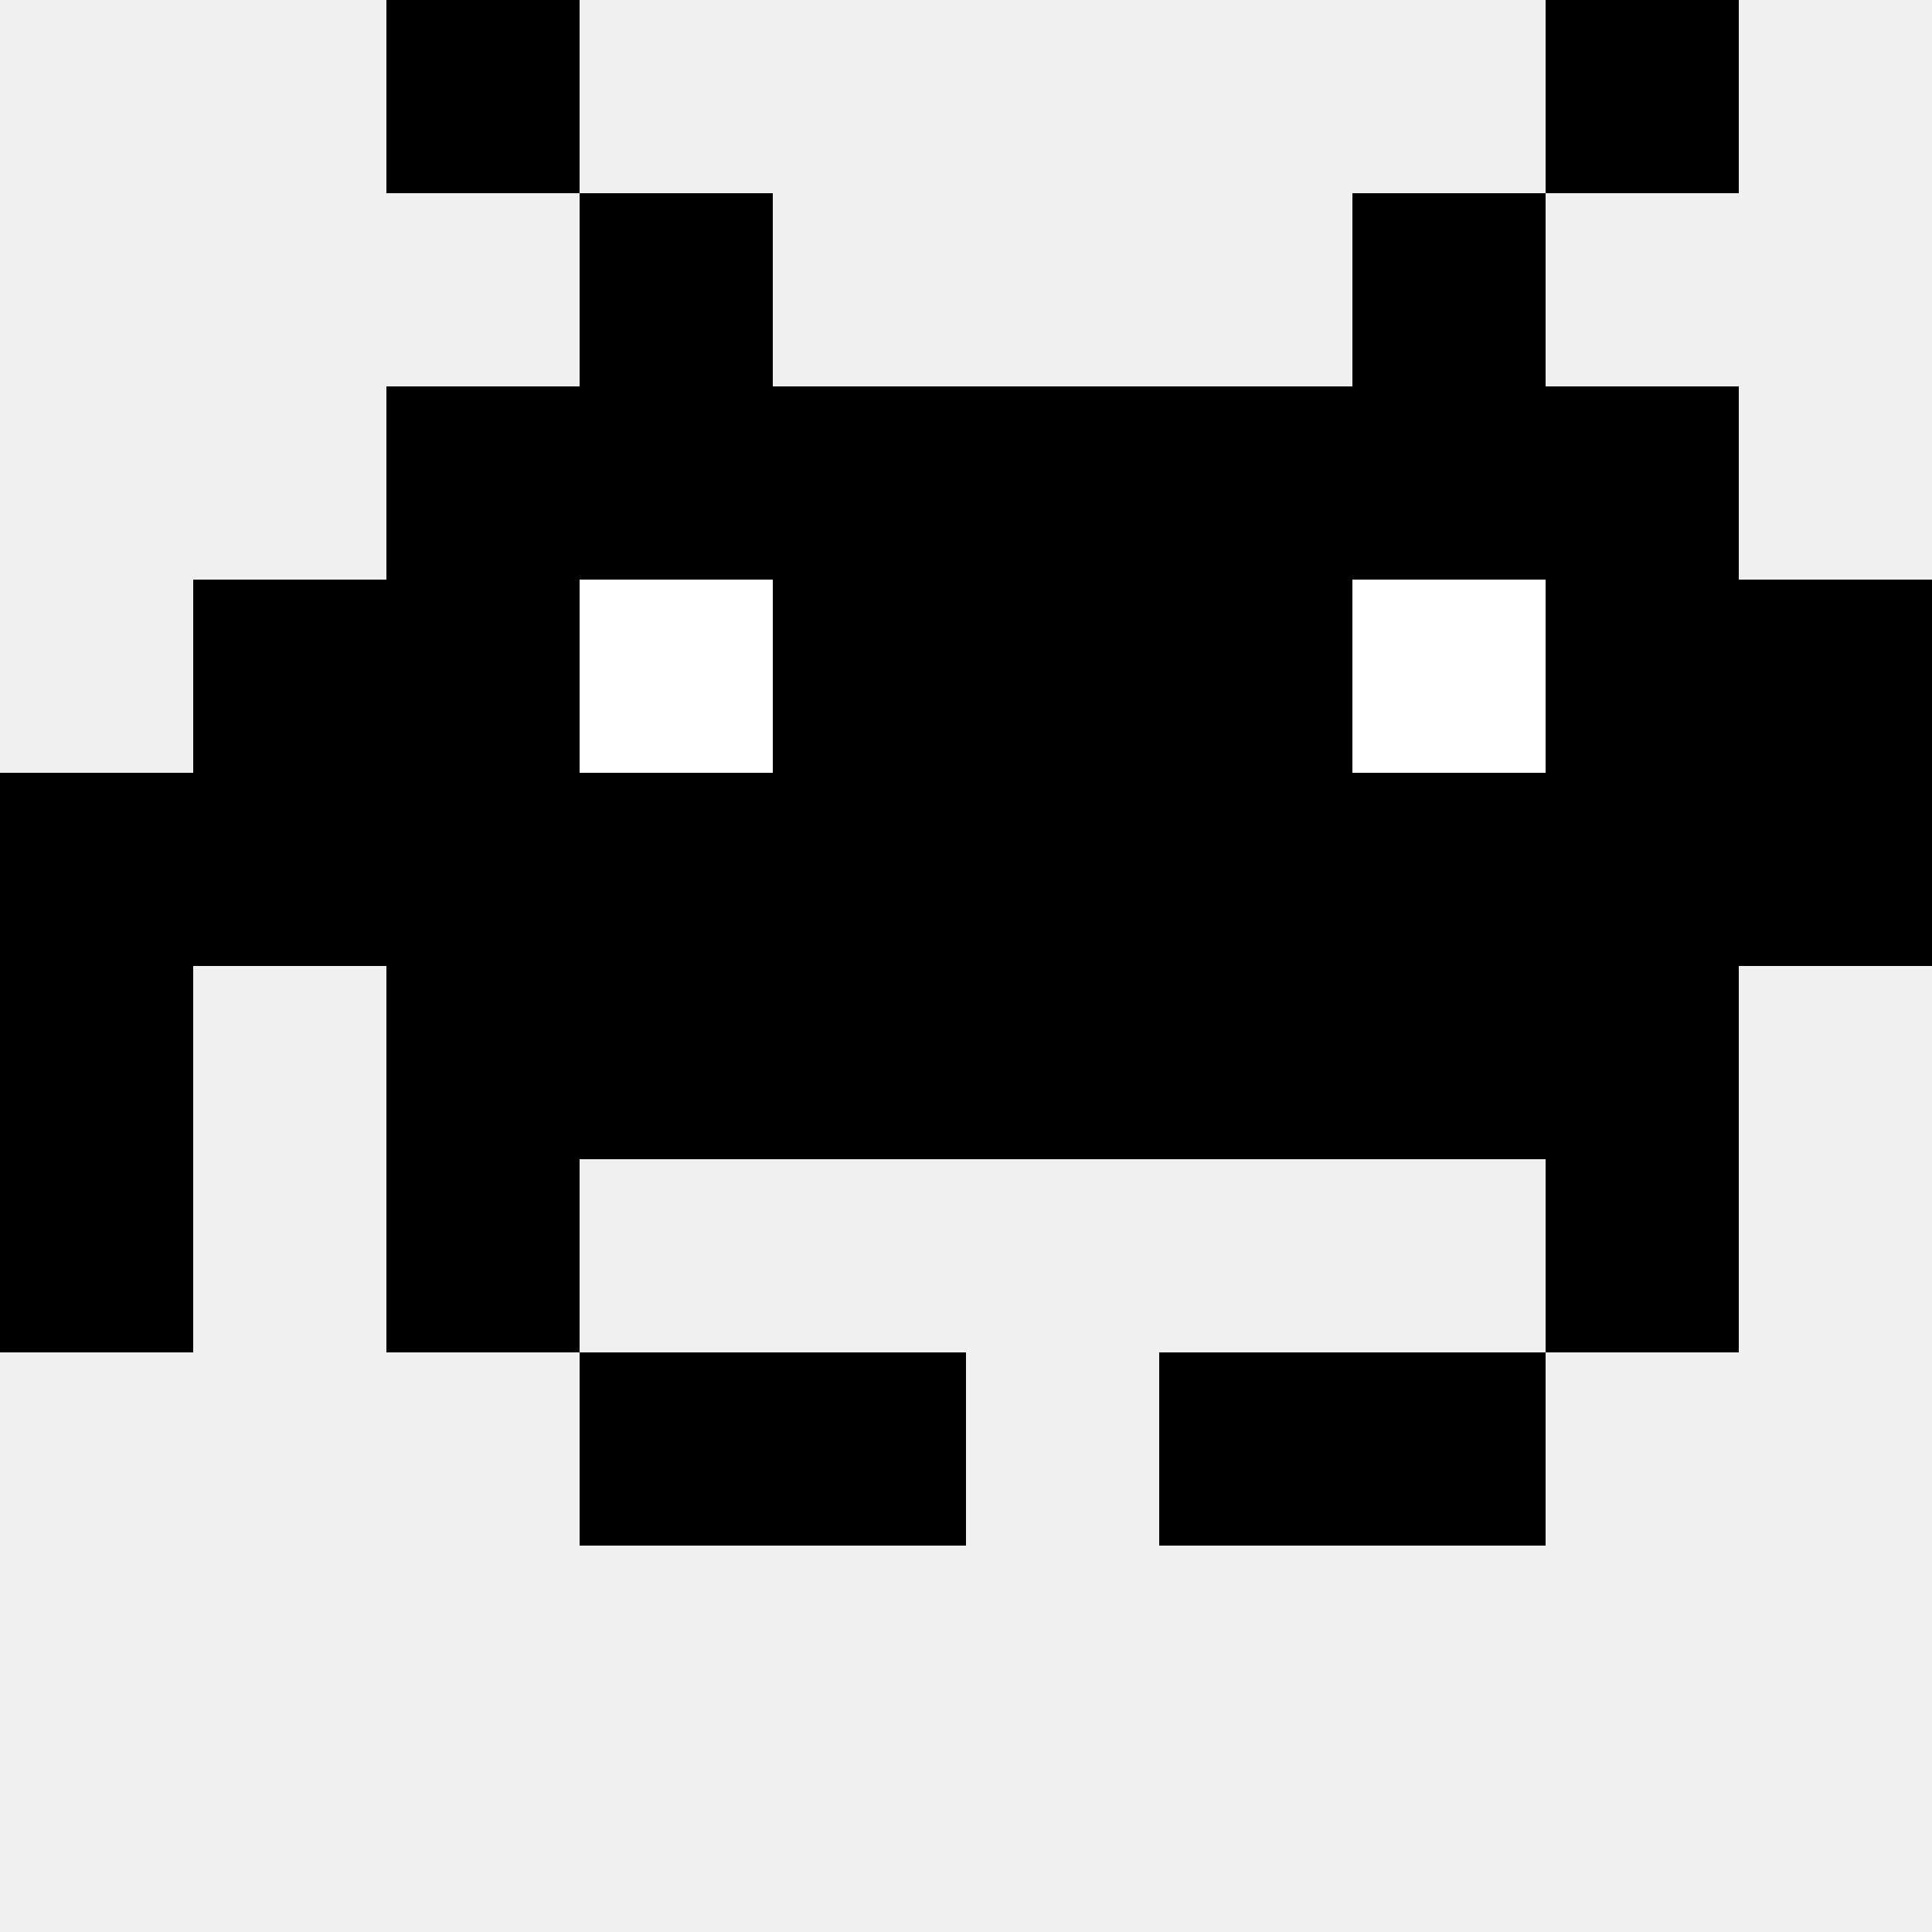
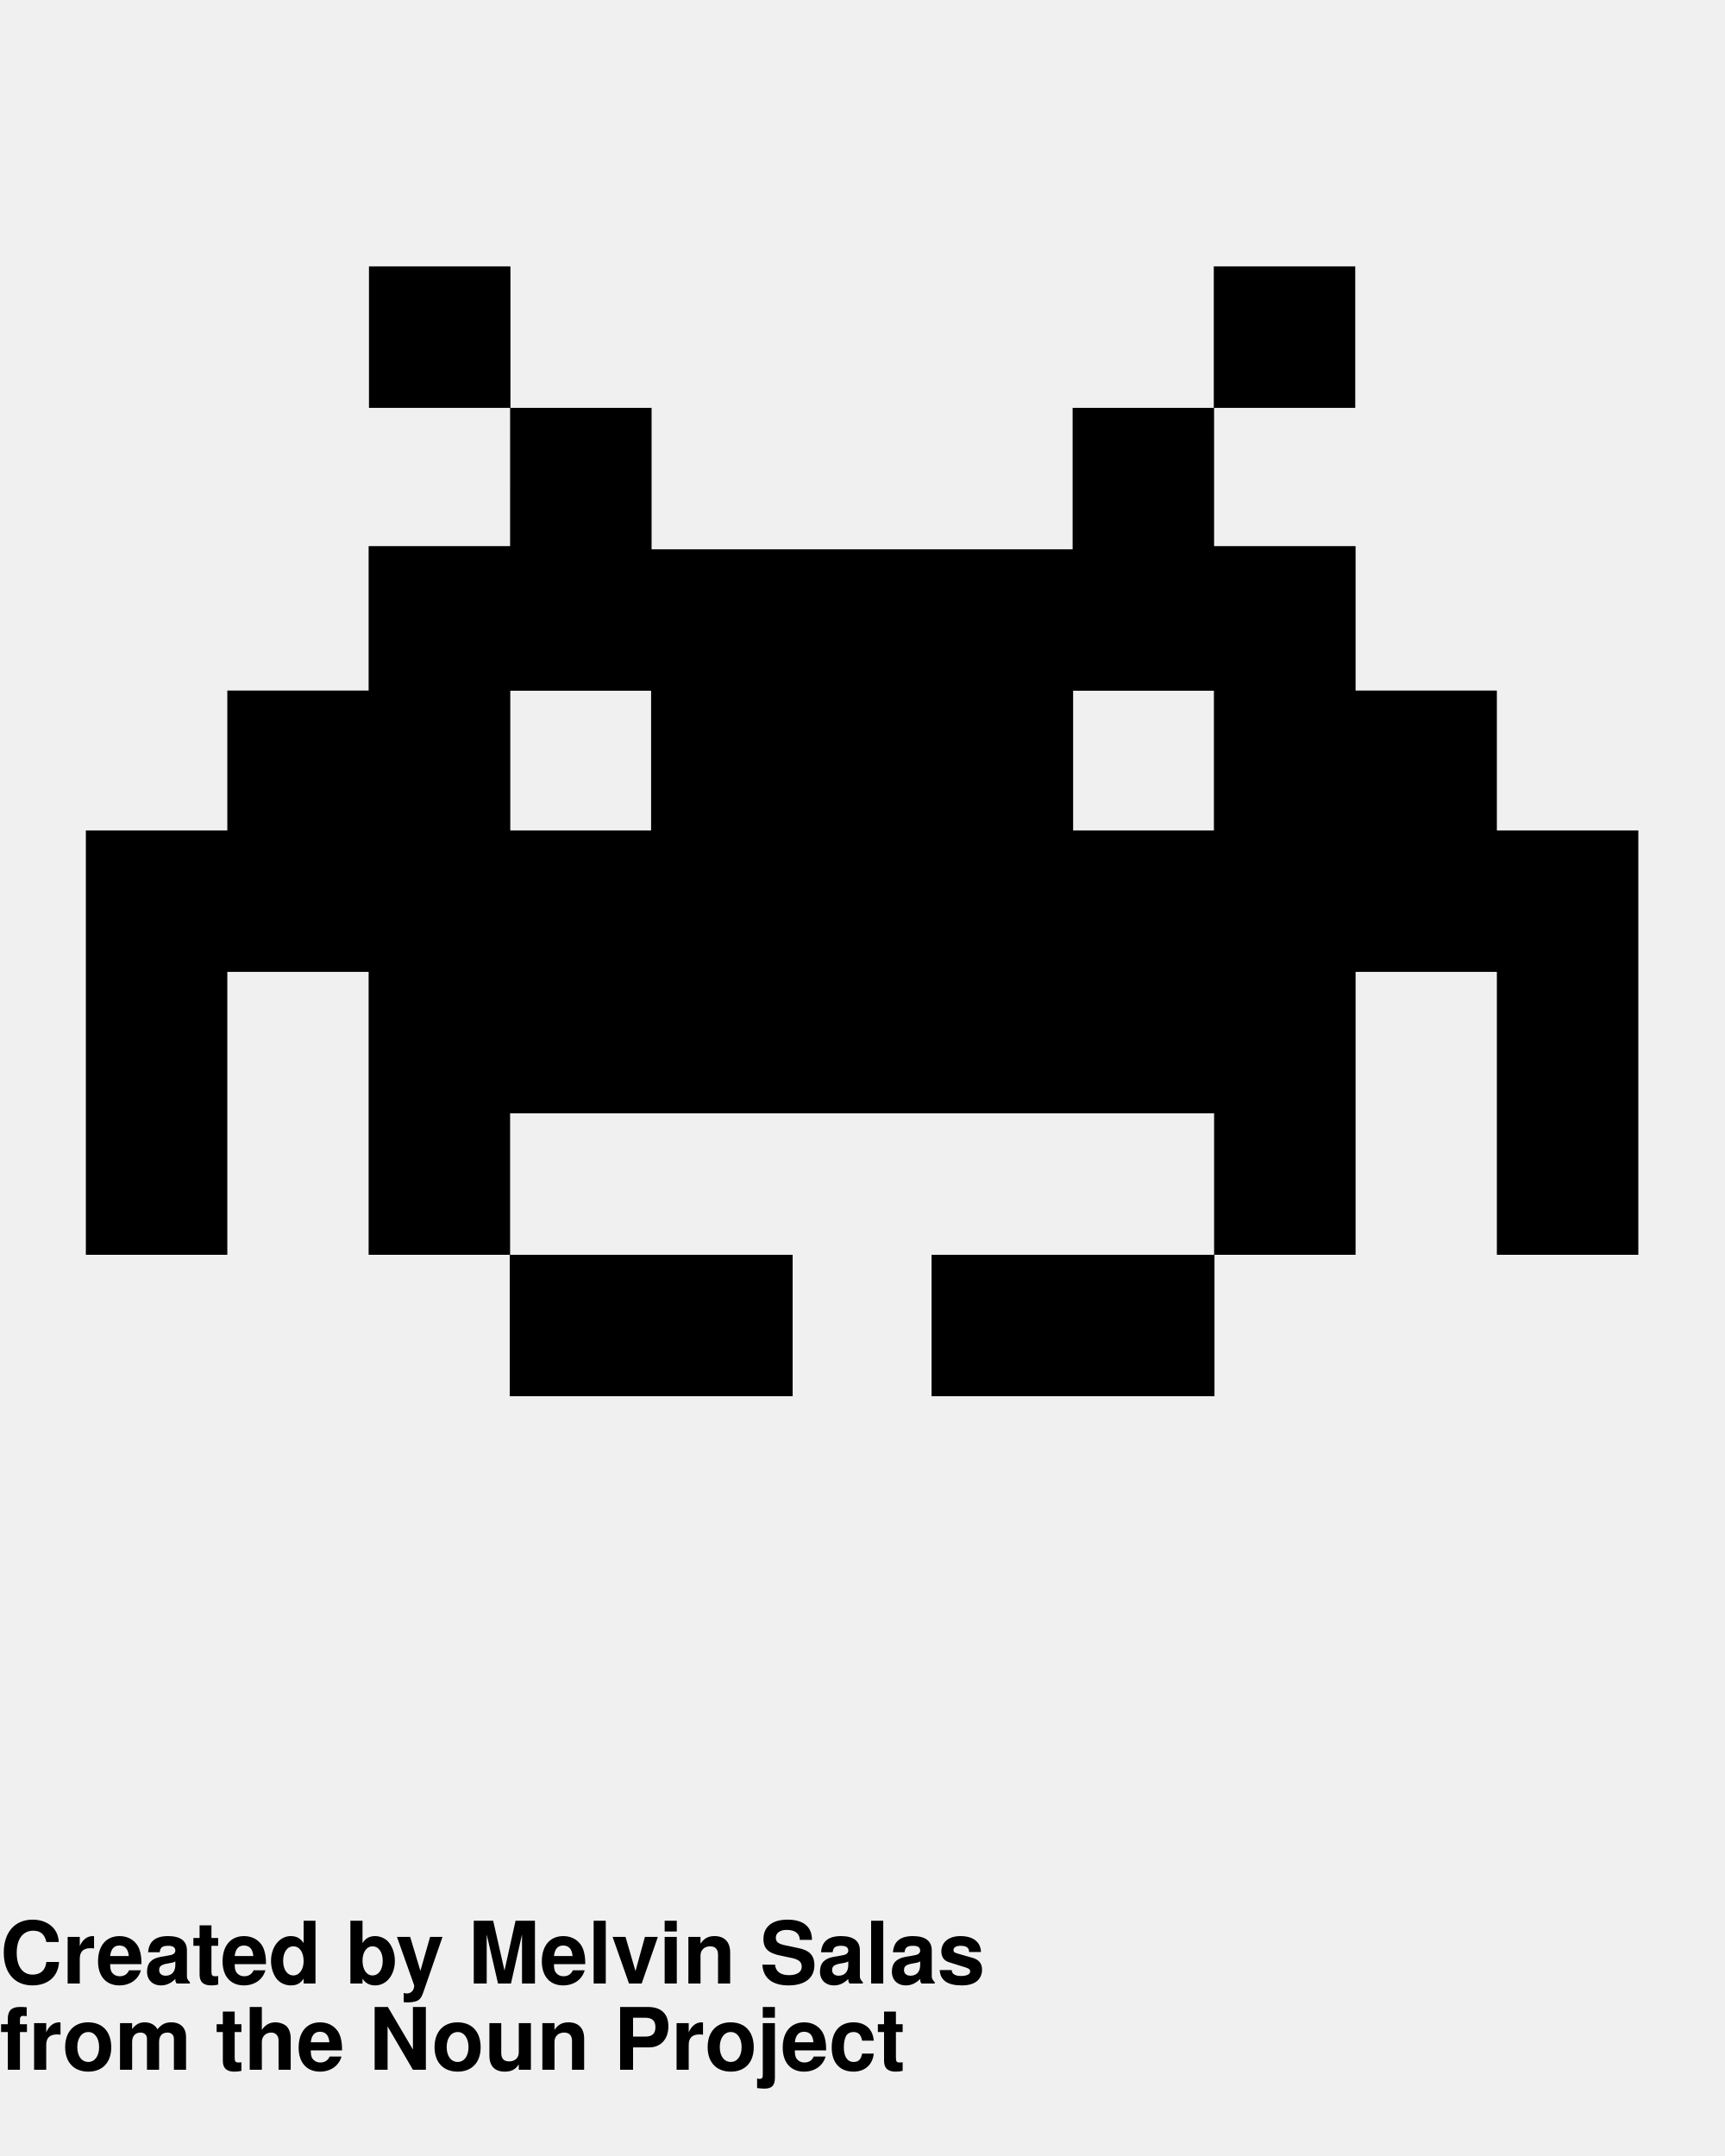
- <svg xmlns="http://www.w3.org/2000/svg" version="1.1" x="0px" y="0px" viewBox="0 0 10 10" enable-background="new 0 0 10 10" xml:space="preserve">
-   <g>
-     <path fill="#010101" d="M2,0v1h1v1h-1v1h-1v1h-1v3h1v-2h1v2h1v1h2v-1h-2v-1h5v1h-2v1h2v-1h1v-2h1v2h1v-3h-1v-1h-1v-1h-1v-1h1v-1h-1v1h-1v1h-3v-1h-1v-1z" />
-     <path fill="#ffffff" d="M3,3v1h1v-1z" />
-     <path fill="#ffffff" d="M7,3v1h1v-1z" />
-   </g>
+ <svg xmlns="http://www.w3.org/2000/svg" version="1.1" x="0px" y="0px" viewBox="0 0 100 125" enable-background="new 0 0 100 100" xml:space="preserve">
+   <path fill="#000000" d="M86.775,48.146L86.775,48.146v-8.108h-8.191v-8.375h-8.201l-0.001-8.017h8.183v-8.201h-8.201v8.201h-8.183  v8.201H37.773v-8.201h-8.182v-8.201H21.39v8.201h8.182l-0.001,8.017H21.37v8.375h-8.192v8.108l0,0H4.977V72.75h8.201V56.347h0.001  h8.191V72.75h8.179v8.2h0.042h16.359v-8.2H29.591h-0.02v-8.202h0.001h40.81h0.001v8.202h-0.02h-16.36v8.2h16.36h0.042v-8.2h8.179  V56.347h8.191l0,0V72.75h8.201V48.146H86.775z M37.745,48.146h-8.163v-8.099h8.163V48.146z M70.371,48.146H62.21v-8.099h8.161  V48.146z" />
+   <text x="0" y="115" fill="#000000" font-size="5px" font-weight="bold" font-family="'Helvetica Neue', Helvetica, Arial-Unicode, Arial, Sans-serif">Created by Melvin Salas</text>
+   <text x="0" y="120" fill="#000000" font-size="5px" font-weight="bold" font-family="'Helvetica Neue', Helvetica, Arial-Unicode, Arial, Sans-serif">from the Noun Project</text>
</svg>
